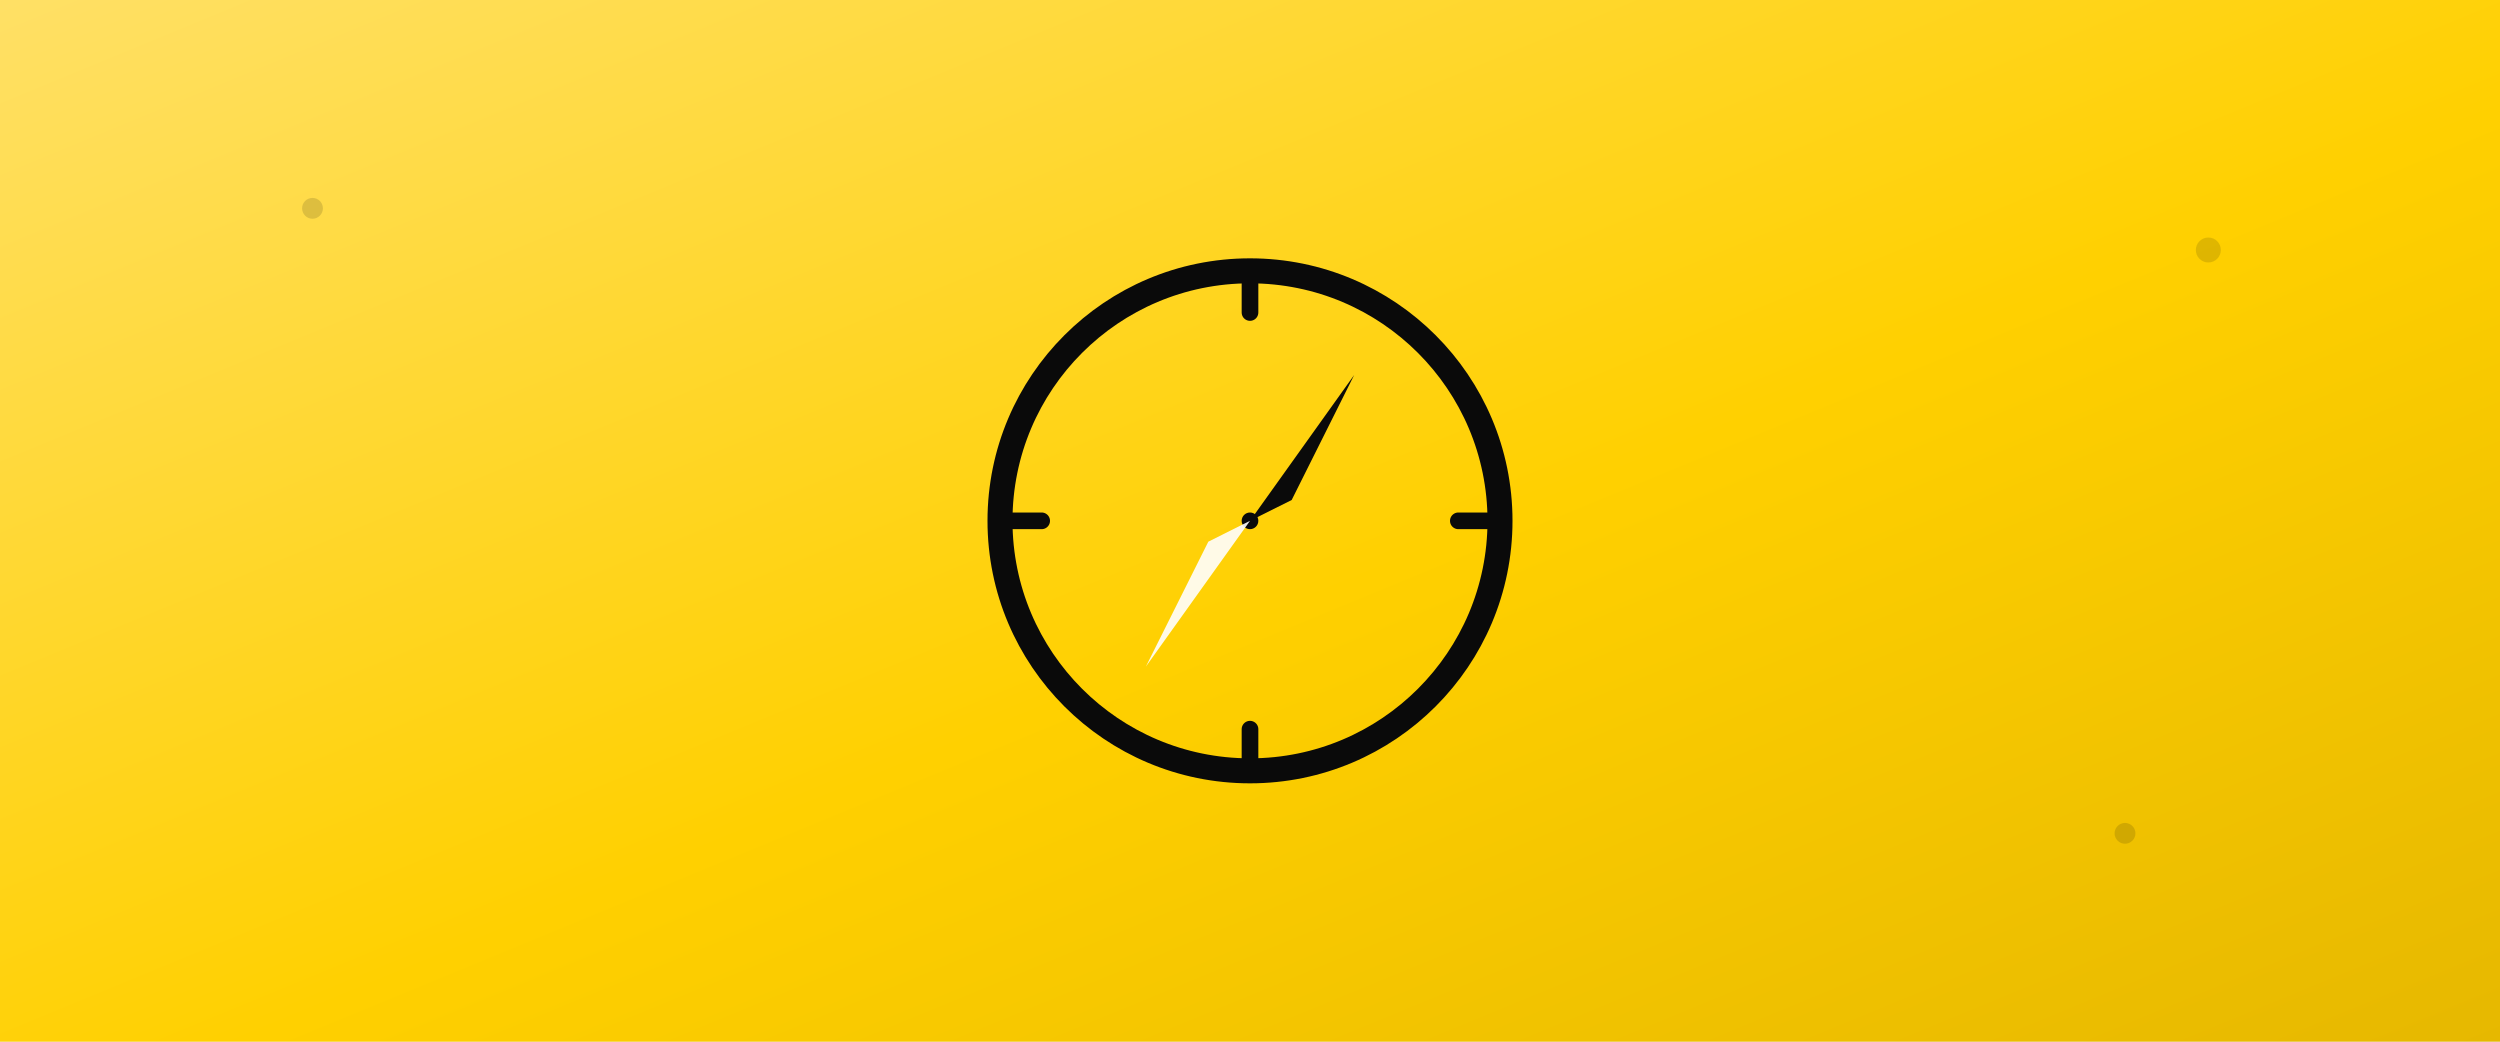
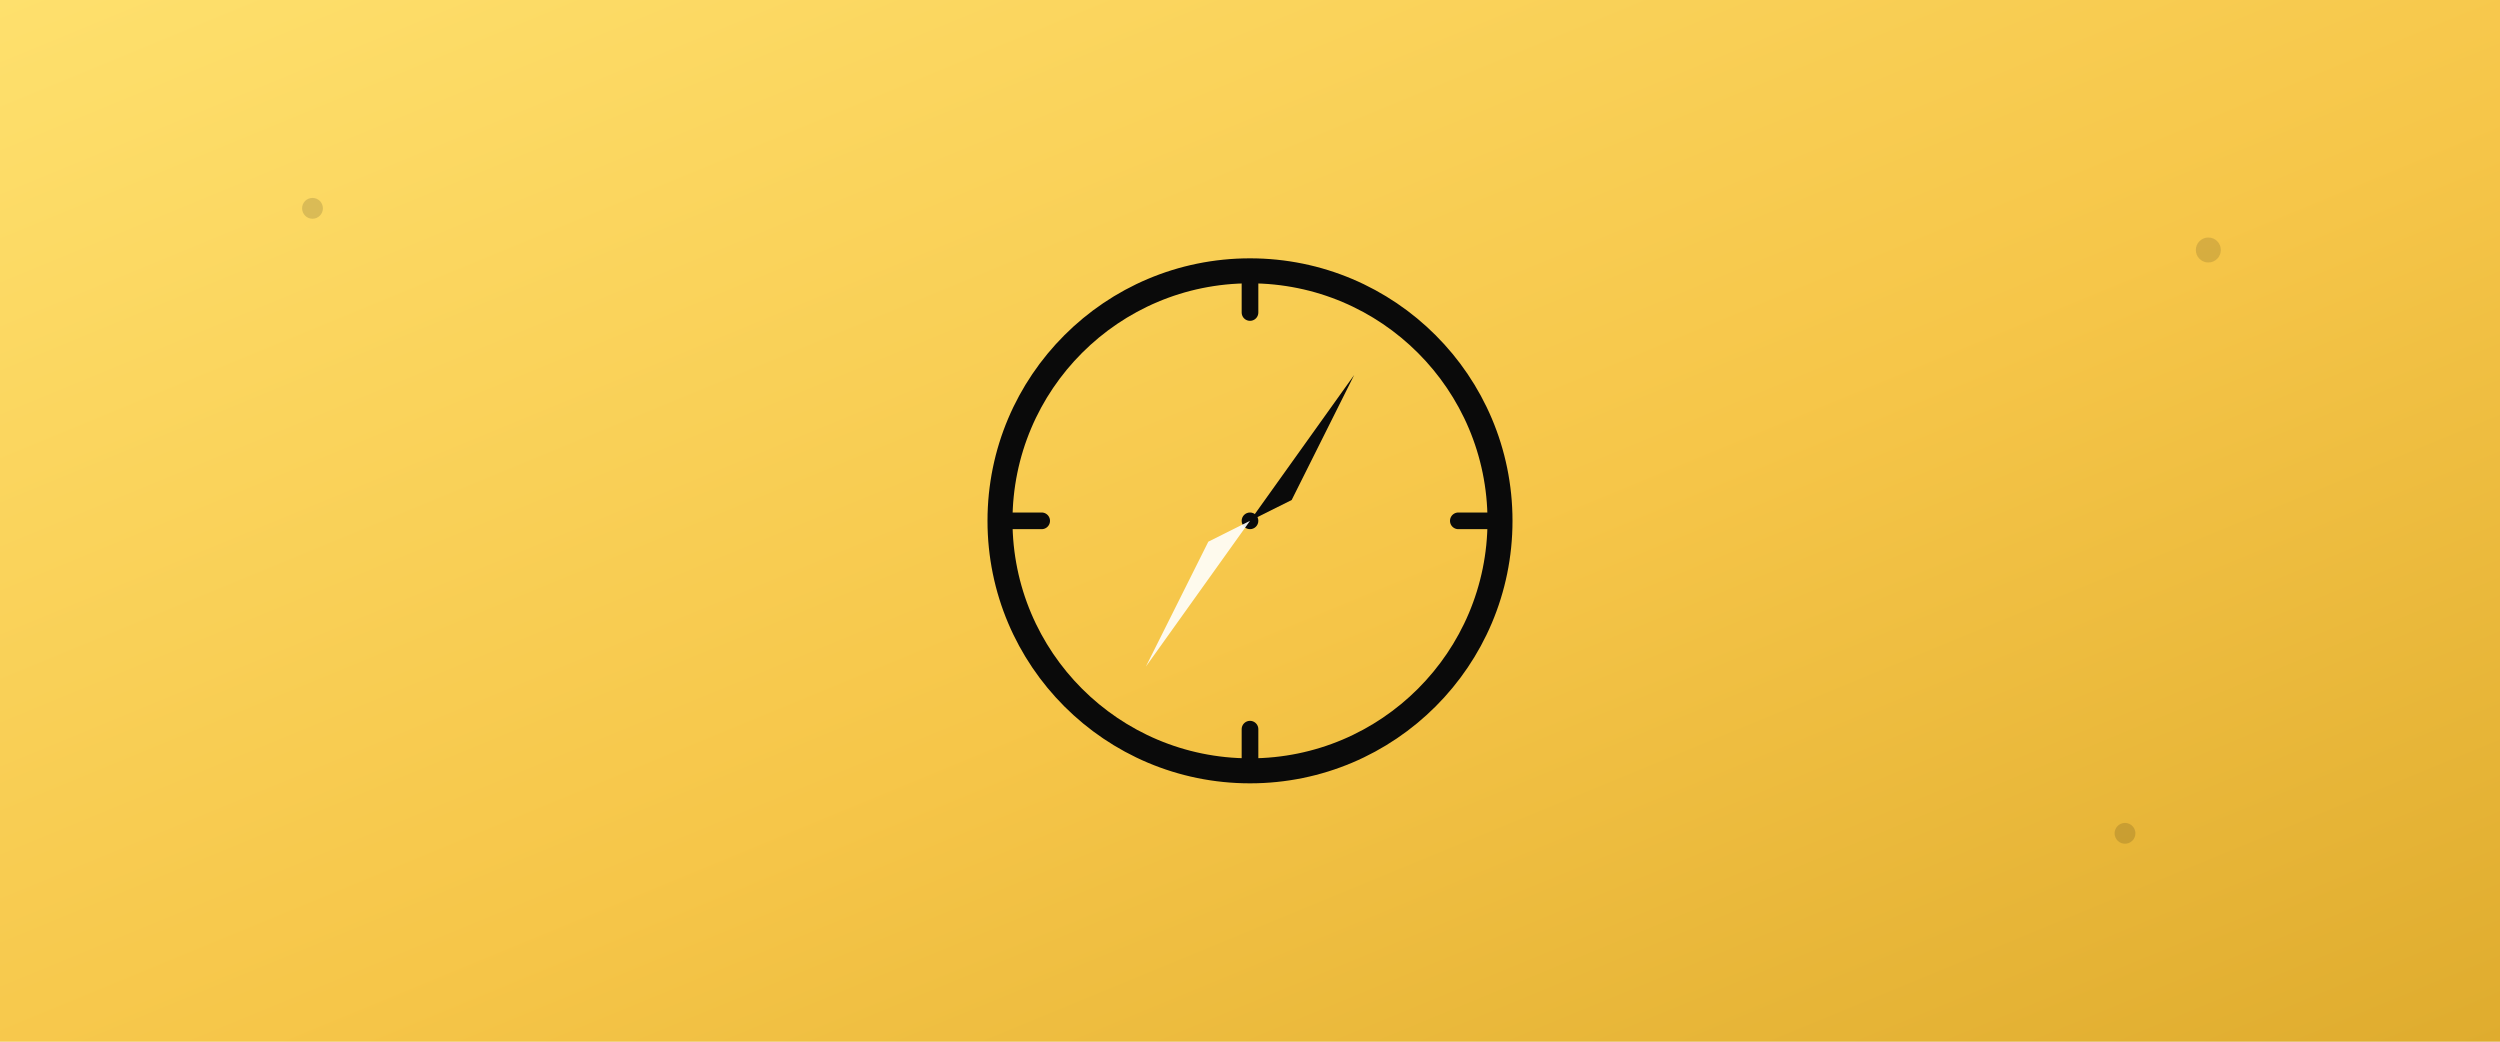
<svg xmlns="http://www.w3.org/2000/svg" viewBox="0 0 1200 500">
  <defs>
    <linearGradient id="g" x1="0%" y1="0%" x2="100%" y2="100%">
-       <stop offset="0%" stop-color="#ffe066" />
-       <stop offset="55%" stop-color="#ffd000" />
-       <stop offset="100%" stop-color="#e6b800" />
+       <stop offset="0%" stop-color="#fee06d" />
+       <stop offset="55%" stop-color="#f6c649" />
+       <stop offset="100%" stop-color="#dfac2e" />
    </linearGradient>
  </defs>
  <rect width="1200" height="500" fill="url(#g)" />
  <circle cx="150" cy="100" r="5" fill="#0a0a0a" opacity="0.14" />
  <circle cx="1060" cy="120" r="6" fill="#0a0a0a" opacity="0.13" />
  <circle cx="1020" cy="400" r="5" fill="#0a0a0a" opacity="0.14" />
  <g fill="none" stroke="#0a0a0a" stroke-width="12" stroke-linecap="round" stroke-linejoin="round">
    <circle cx="600" cy="250" r="120" />
    <circle cx="600" cy="250" r="4" fill="#0a0a0a" stroke="none" />
    <path d="M600 250 L650 180 L620 240 Z" fill="#0a0a0a" stroke="none" />
    <path d="M600 250 L550 320 L580 260 Z" fill="#ffffff" stroke="none" opacity="0.9" />
    <line x1="600" y1="150" x2="600" y2="130" stroke-width="8" />
    <line x1="600" y1="350" x2="600" y2="370" stroke-width="8" />
    <line x1="500" y1="250" x2="480" y2="250" stroke-width="8" />
    <line x1="700" y1="250" x2="720" y2="250" stroke-width="8" />
  </g>
</svg>
